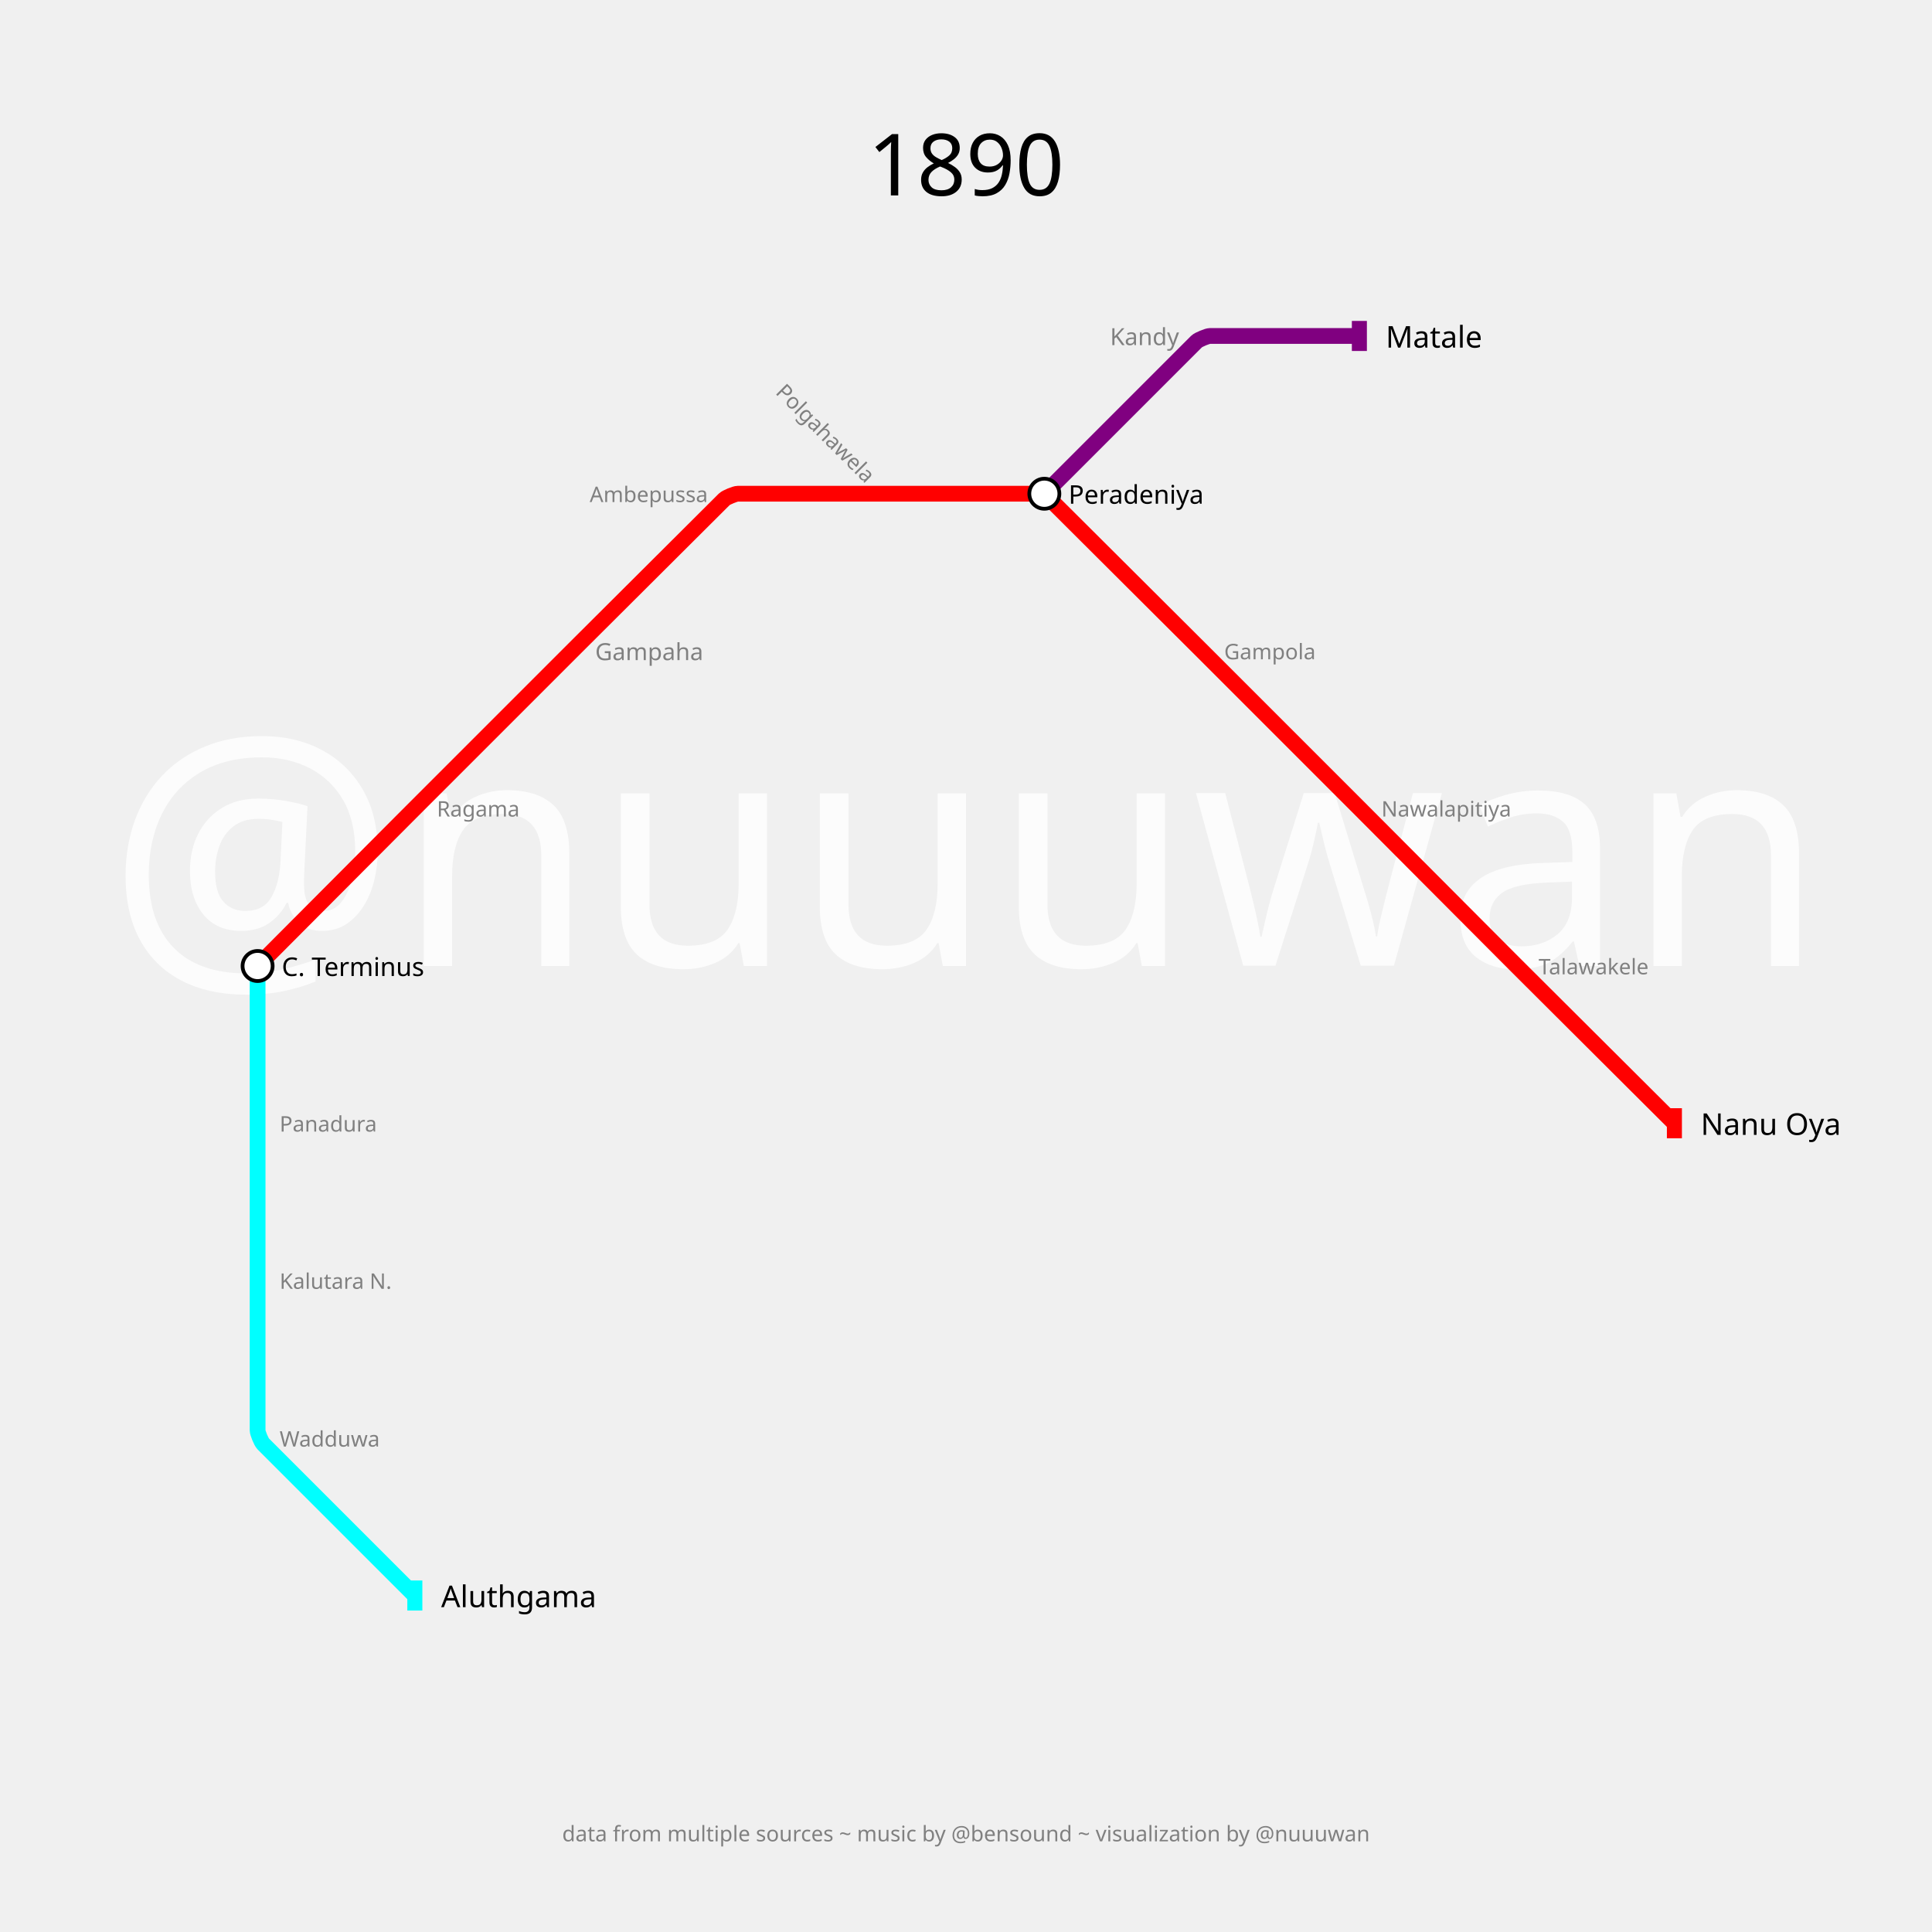
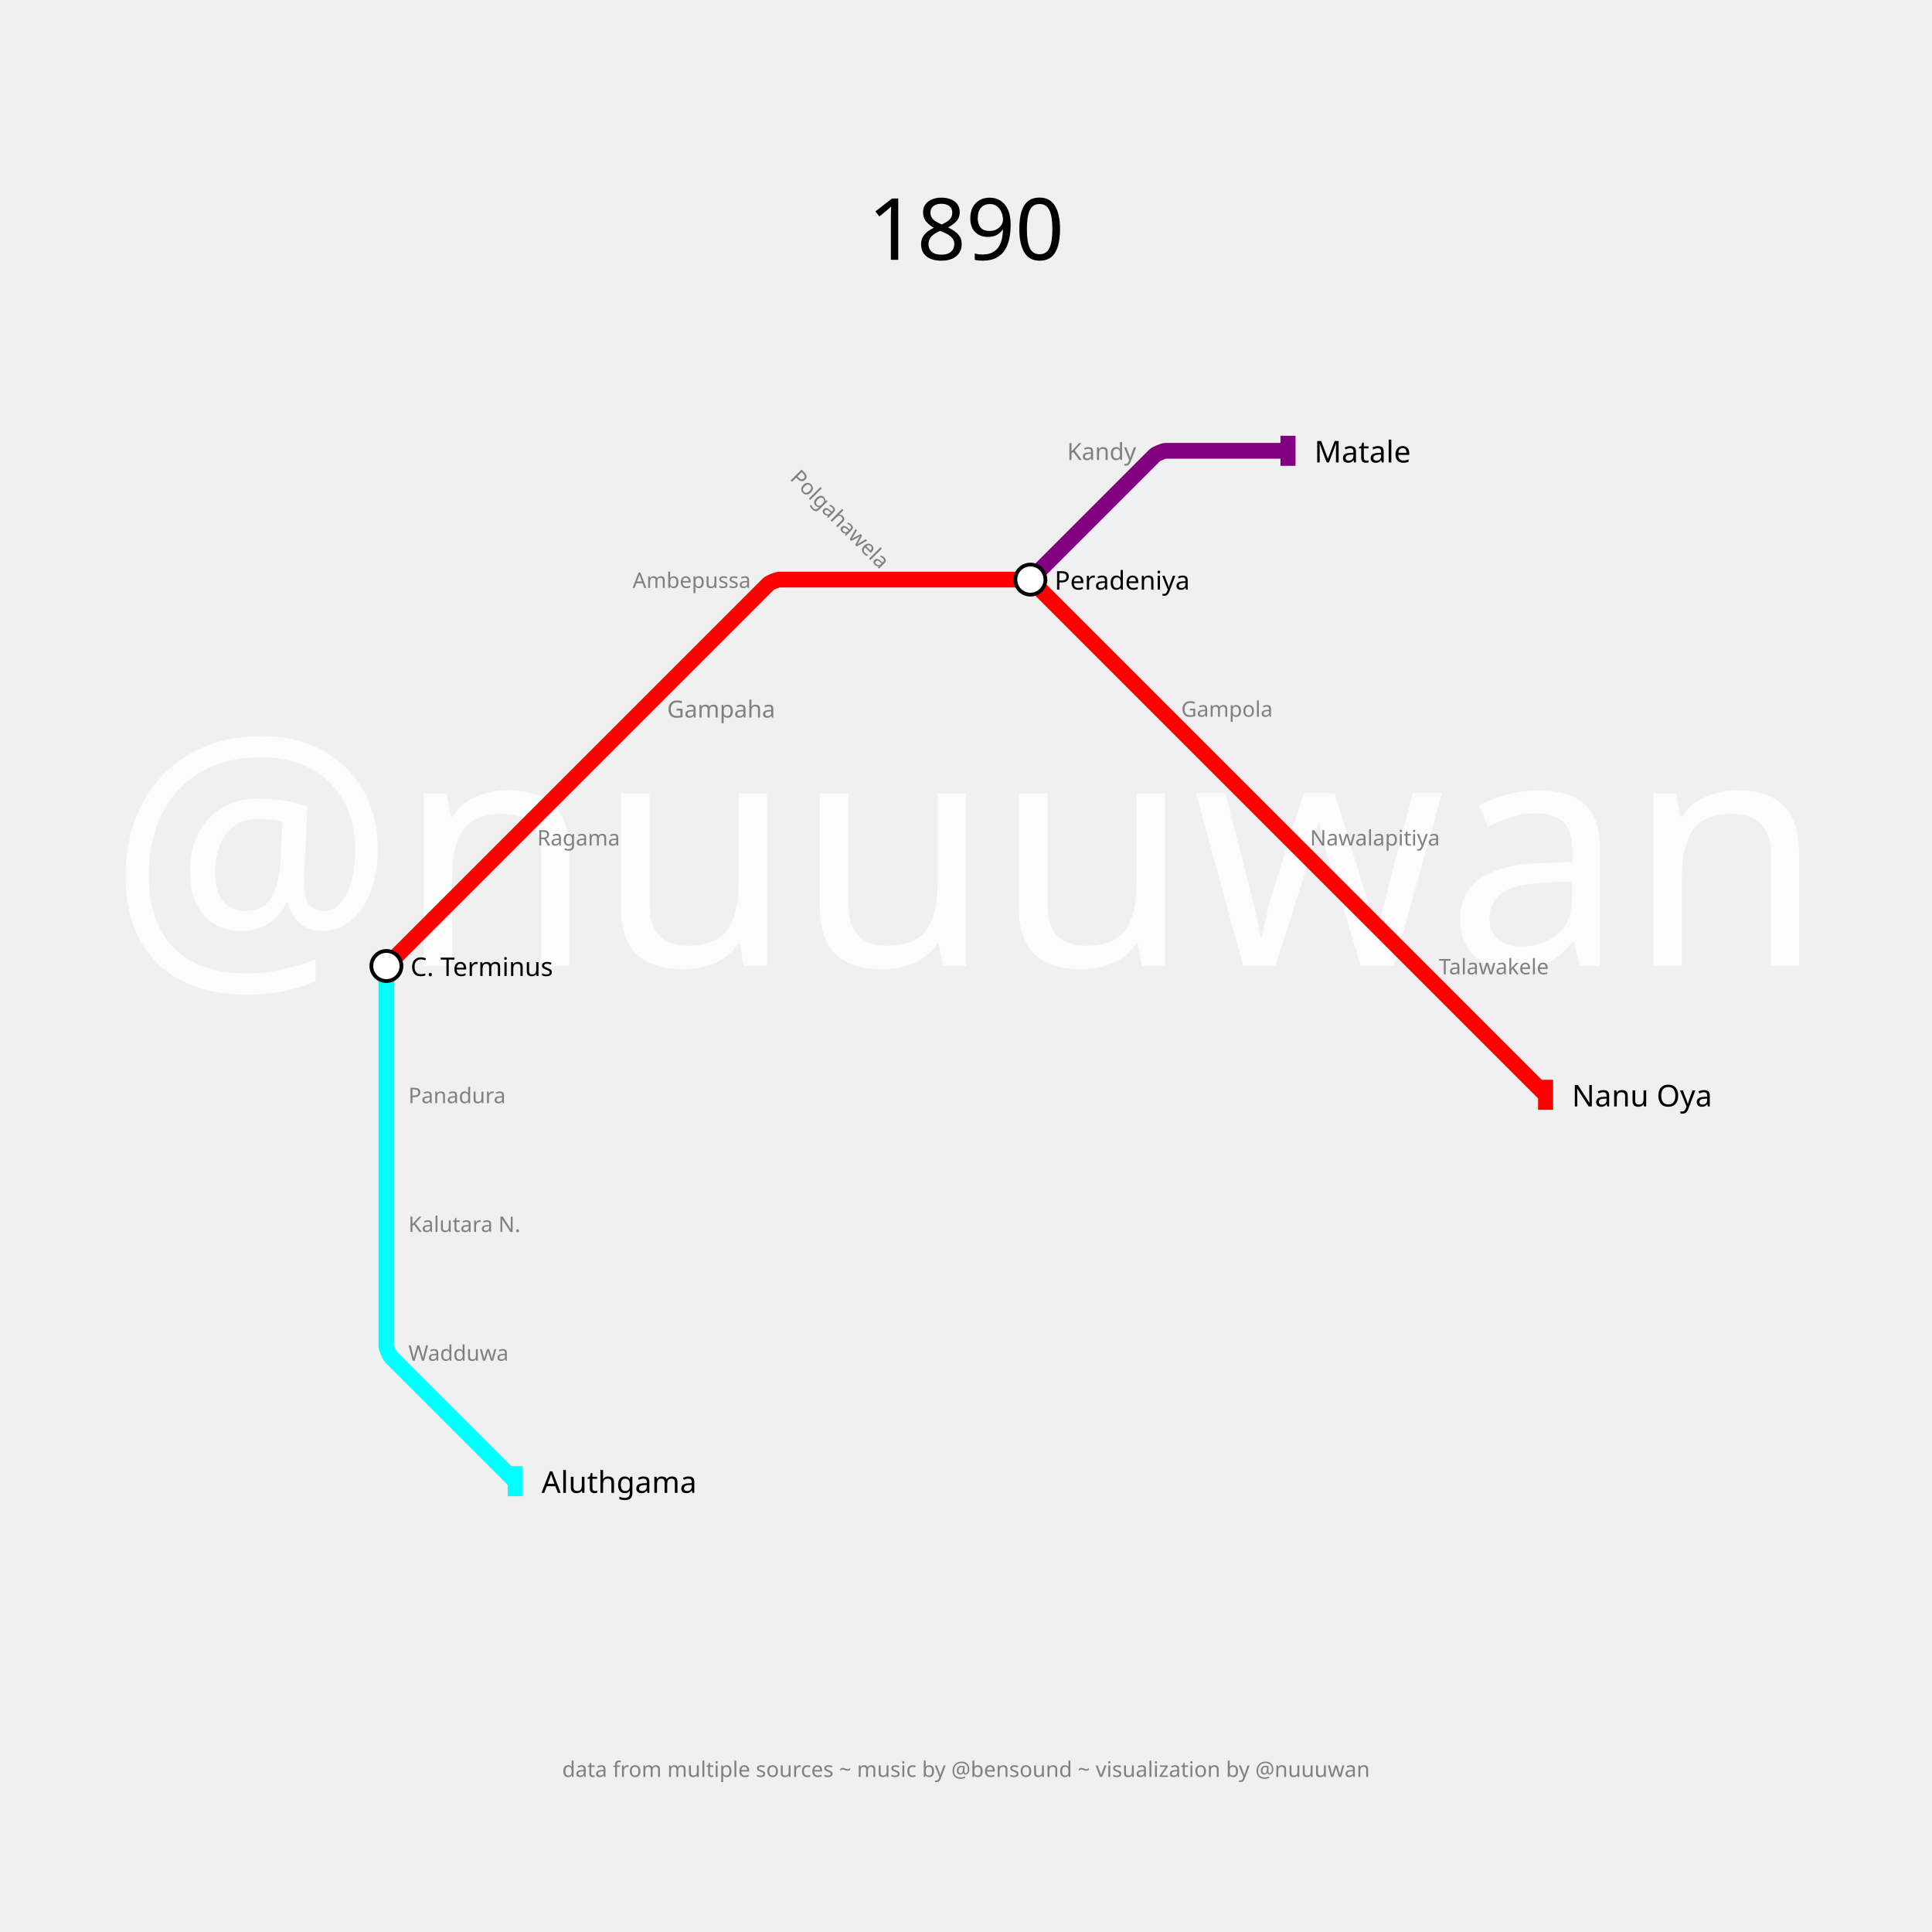
- <svg xmlns="http://www.w3.org/2000/svg" width="3600" height="3600" padding="480">
+ <svg xmlns="http://www.w3.org/2000/svg" width="3600" height="3600" padding="720">
  <text fill="#fcfcfc" stroke="none" font-size="600.0" font-family="p22" x="1800.0" y="1800.0" text-anchor="middle" dominant-baseline="center">@nuuuwan</text>
-   <text fill="black" stroke="none" font-size="160" font-family="p22" x="1800.0" y="240.0" text-anchor="middle" dominant-baseline="hanging">1890</text>
-   <text fill="gray" stroke="none" font-size="40" font-family="p22" x="1800.0" y="290.0" text-anchor="middle" dominant-baseline="hanging" />
-   <text fill="gray" stroke="none" font-size="40" font-family="p22" x="1800.0" y="3400.0" text-anchor="middle" dominant-baseline="text-top">data from multiple sources ~ music by @bensound ~ visualization by @nuuuwan</text>
+   <text fill="black" stroke="none" font-size="160" font-family="p22" x="1800.0" y="360.0" text-anchor="middle" dominant-baseline="hanging">1890</text>
+   <text fill="gray" stroke="none" font-size="40" font-family="p22" x="1800.0" y="410.0" text-anchor="middle" dominant-baseline="hanging" />
+   <text fill="gray" stroke="none" font-size="40" font-family="p22" x="1800.0" y="3280.0" text-anchor="middle" dominant-baseline="text-top">data from multiple sources ~ music by @bensound ~ visualization by @nuuuwan</text>
  <g>
-     <path fill="none" stroke-width="29.4" stroke-opacity="1" d="M 480.0,1800.0 L 758.375,1520.675 C 763.25,1515.783 782.767,1496.233 787.65,1491.35 L 1052.082,1226.918 C 1056.722,1222.278 1075.294,1203.737 1079.941,1199.106 L 1349.623,930.341 C 1353.082,926.894 1369.767,920.0 1374.65,920.0 L 1653.0,920.0 L 1931.35,920.0 C 1936.233,920.0 1952.918,926.894 1956.377,930.341 L 2225.819,1198.867 C 2230.546,1203.578 2249.438,1222.438 2254.157,1227.157 L 2519.058,1492.058 C 2523.705,1496.705 2542.279,1515.311 2546.918,1519.966 L 2812.046,1785.998 C 2816.697,1790.666 2835.334,1809.303 2840.002,1813.954 L 3120.0,2093.0" stroke="red" />
-     <rect stroke="none" fill-opacity="1" x="3106" y="2065" width="28" height="56" fill="red" />
+     <path fill="none" stroke-width="29.4" stroke-opacity="1" d="M 720.0,1800.0 L 960.0,1560.0 L 1200.0,1320.0 L 1431.515,1088.485 C 1434.343,1085.657 1448.0,1080.0 1452.0,1080.0 L 1680.0,1080.0 L 1908.0,1080.0 C 1912.0,1080.0 1925.657,1085.657 1928.485,1088.485 L 2160.0,1320.0 L 2400.0,1560.0 L 2640.0,1800.0 L 2880.0,2040.0" stroke="red" />
+     <rect stroke="none" fill-opacity="1" x="2866" y="2012" width="28" height="56" fill="red" />
  </g>
  <g>
-     <path fill="none" stroke-width="29.4" stroke-opacity="1" d="M 1946.0,920.0 L 2229.641,636.359 C 2233.094,632.906 2249.767,626.0 2254.65,626.0 L 2533.0,626.0" stroke="purple" />
-     <rect stroke="none" fill-opacity="1" x="2519" y="598" width="28" height="56" fill="purple" />
+     <path fill="none" stroke-width="29.4" stroke-opacity="1" d="M 1920.0,1080.0 L 2151.515,848.485 C 2154.343,845.657 2168.0,840.0 2172.0,840.0 L 2400.0,840.0" stroke="purple" />
+     <rect stroke="none" fill-opacity="1" x="2386" y="812" width="28" height="56" fill="purple" />
  </g>
  <g>
-     <path fill="none" stroke-width="29.4" stroke-opacity="1" d="M 480.0,1800.0 L 480.0,2093.0 L 480.0,2386.0 L 480.0,2665.3 C 480.0,2670.2 486.93,2686.93 490.394,2690.394 L 773.0,2973.0" stroke="cyan" />
-     <rect stroke="none" fill-opacity="1" x="759" y="2945" width="28" height="56" fill="cyan" />
+     <path fill="none" stroke-width="29.4" stroke-opacity="1" d="M 720.0,1800.0 L 720.0,2040.0 L 720.0,2280.0 L 720.0,2508.0 C 720.0,2512.0 725.657,2525.657 728.485,2528.485 L 960.0,2760.0" stroke="cyan" />
+     <rect stroke="none" fill-opacity="1" x="946" y="2732" width="28" height="56" fill="cyan" />
  </g>
  <g>
-     <text fill="black" stroke="none" font-size="56.0" font-family="p22" font-weight="100" text-anchor="start" dominant-baseline="central" x="3169.0" y="2093" transform="translate(3120,2093) rotate(0) translate(-3120,-2093)">Nanu Oya</text>
+     <text fill="black" stroke="none" font-size="56.0" font-family="p22" font-weight="100" text-anchor="start" dominant-baseline="central" x="2929.0" y="2040" transform="translate(2880,2040) rotate(0) translate(-2880,-2040)">Nanu Oya</text>
  </g>
  <g>
-     <text fill="black" stroke="none" font-size="56.0" font-family="p22" font-weight="100" text-anchor="start" dominant-baseline="central" x="2582.0" y="626" transform="translate(2533,626) rotate(0) translate(-2533,-626)">Matale</text>
+     <text fill="black" stroke="none" font-size="56.0" font-family="p22" font-weight="100" text-anchor="start" dominant-baseline="central" x="2449.0" y="840" transform="translate(2400,840) rotate(0) translate(-2400,-840)">Matale</text>
  </g>
  <g>
-     <text fill="black" stroke="none" font-size="56.0" font-family="p22" font-weight="100" text-anchor="start" dominant-baseline="central" x="822.0" y="2973" transform="translate(773,2973) rotate(0) translate(-773,-2973)">Aluthgama</text>
+     <text fill="black" stroke="none" font-size="56.0" font-family="p22" font-weight="100" text-anchor="start" dominant-baseline="central" x="1009.0" y="2760" transform="translate(960,2760) rotate(0) translate(-960,-2760)">Aluthgama</text>
  </g>
  <g>
-     <circle r="28" fill="white" stroke="black" stroke-width="7.0" cx="480" cy="1800" />
-     <text fill="black" stroke="none" font-size="48.0" font-family="p22" font-weight="100" text-anchor="start" dominant-baseline="central" x="525.0" y="1800" transform="translate(480,1800) rotate(0) translate(-480,-1800)">C. Terminus</text>
+     <circle r="28" fill="white" stroke="black" stroke-width="7.0" cx="720" cy="1800" />
+     <text fill="black" stroke="none" font-size="48.0" font-family="p22" font-weight="100" text-anchor="start" dominant-baseline="central" x="765.0" y="1800" transform="translate(720,1800) rotate(0) translate(-720,-1800)">C. Terminus</text>
  </g>
  <g>
-     <circle r="28" fill="white" stroke="black" stroke-width="7.0" cx="1946" cy="920" />
-     <text fill="black" stroke="none" font-size="48.0" font-family="p22" font-weight="100" text-anchor="start" dominant-baseline="central" x="1991.0" y="920" transform="translate(1946,920) rotate(0) translate(-1946,-920)">Peradeniya</text>
+     <circle r="28" fill="white" stroke="black" stroke-width="7.0" cx="1920" cy="1080" />
+     <text fill="black" stroke="none" font-size="48.0" font-family="p22" font-weight="100" text-anchor="start" dominant-baseline="central" x="1965.0" y="1080" transform="translate(1920,1080) rotate(0) translate(-1920,-1080)">Peradeniya</text>
  </g>
  <g>
-     <text fill="gray" stroke="none" font-size="44.0" font-family="p22" font-weight="100" text-anchor="start" dominant-baseline="central" x="1109.0" y="1213" transform="translate(1066,1213) rotate(0) translate(-1066,-1213)">Gampaha</text>
+     <text fill="gray" stroke="none" font-size="44.0" font-family="p22" font-weight="100" text-anchor="start" dominant-baseline="central" x="1243.0" y="1320" transform="translate(1200,1320) rotate(0) translate(-1200,-1320)">Gampaha</text>
  </g>
  <g>
-     <text fill="gray" stroke="none" font-size="44.0" font-family="p22" font-weight="100" text-anchor="end" dominant-baseline="central" x="2197.0" y="626" transform="translate(2240,626) rotate(0) translate(-2240,-626)">Kandy</text>
+     <text fill="gray" stroke="none" font-size="44.0" font-family="p22" font-weight="100" text-anchor="end" dominant-baseline="central" x="2117.0" y="840" transform="translate(2160,840) rotate(0) translate(-2160,-840)">Kandy</text>
  </g>
  <g>
-     <text fill="gray" stroke="none" font-size="40" font-family="p22" font-weight="100" text-anchor="start" dominant-baseline="central" x="814.0" y="1506" transform="translate(773,1506) rotate(0) translate(-773,-1506)">Ragama</text>
+     <text fill="gray" stroke="none" font-size="40" font-family="p22" font-weight="100" text-anchor="start" dominant-baseline="central" x="1001.0" y="1560" transform="translate(960,1560) rotate(0) translate(-960,-1560)">Ragama</text>
  </g>
  <g>
-     <text fill="gray" stroke="none" font-size="40" font-family="p22" font-weight="100" text-anchor="end" dominant-baseline="central" x="1319.0" y="920" transform="translate(1360,920) rotate(0) translate(-1360,-920)">Ambepussa</text>
+     <text fill="gray" stroke="none" font-size="40" font-family="p22" font-weight="100" text-anchor="end" dominant-baseline="central" x="1399.0" y="1080" transform="translate(1440,1080) rotate(0) translate(-1440,-1080)">Ambepussa</text>
  </g>
  <g>
-     <text fill="gray" stroke="none" font-size="40" font-family="p22" font-weight="100" text-anchor="end" dominant-baseline="central" x="1612.0" y="920" transform="translate(1653,920) rotate(45) translate(-1653,-920)">Polgahawela</text>
+     <text fill="gray" stroke="none" font-size="40" font-family="p22" font-weight="100" text-anchor="end" dominant-baseline="central" x="1639.0" y="1080" transform="translate(1680,1080) rotate(45) translate(-1680,-1080)">Polgahawela</text>
  </g>
  <g>
-     <text fill="gray" stroke="none" font-size="40" font-family="p22" font-weight="100" text-anchor="start" dominant-baseline="central" x="2281.0" y="1213" transform="translate(2240,1213) rotate(0) translate(-2240,-1213)">Gampola</text>
+     <text fill="gray" stroke="none" font-size="40" font-family="p22" font-weight="100" text-anchor="start" dominant-baseline="central" x="2201.0" y="1320" transform="translate(2160,1320) rotate(0) translate(-2160,-1320)">Gampola</text>
  </g>
  <g>
-     <text fill="gray" stroke="none" font-size="40" font-family="p22" font-weight="100" text-anchor="start" dominant-baseline="central" x="2574.0" y="1506" transform="translate(2533,1506) rotate(0) translate(-2533,-1506)">Nawalapitiya</text>
+     <text fill="gray" stroke="none" font-size="40" font-family="p22" font-weight="100" text-anchor="start" dominant-baseline="central" x="2441.0" y="1560" transform="translate(2400,1560) rotate(0) translate(-2400,-1560)">Nawalapitiya</text>
  </g>
  <g>
-     <text fill="gray" stroke="none" font-size="40" font-family="p22" font-weight="100" text-anchor="start" dominant-baseline="central" x="2867.0" y="1800" transform="translate(2826,1800) rotate(0) translate(-2826,-1800)">Talawakele</text>
+     <text fill="gray" stroke="none" font-size="40" font-family="p22" font-weight="100" text-anchor="start" dominant-baseline="central" x="2681.0" y="1800" transform="translate(2640,1800) rotate(0) translate(-2640,-1800)">Talawakele</text>
  </g>
  <g>
-     <text fill="gray" stroke="none" font-size="40" font-family="p22" font-weight="100" text-anchor="start" dominant-baseline="central" x="521.0" y="2093" transform="translate(480,2093) rotate(0) translate(-480,-2093)">Panadura</text>
+     <text fill="gray" stroke="none" font-size="40" font-family="p22" font-weight="100" text-anchor="start" dominant-baseline="central" x="761.0" y="2040" transform="translate(720,2040) rotate(0) translate(-720,-2040)">Panadura</text>
  </g>
  <g>
-     <text fill="gray" stroke="none" font-size="40" font-family="p22" font-weight="100" text-anchor="start" dominant-baseline="central" x="521.0" y="2386" transform="translate(480,2386) rotate(0) translate(-480,-2386)">Kalutara N.</text>
+     <text fill="gray" stroke="none" font-size="40" font-family="p22" font-weight="100" text-anchor="start" dominant-baseline="central" x="761.0" y="2280" transform="translate(720,2280) rotate(0) translate(-720,-2280)">Kalutara N.</text>
  </g>
  <g>
-     <text fill="gray" stroke="none" font-size="40" font-family="p22" font-weight="100" text-anchor="start" dominant-baseline="central" x="521.0" y="2680" transform="translate(480,2680) rotate(0) translate(-480,-2680)">Wadduwa</text>
+     <text fill="gray" stroke="none" font-size="40" font-family="p22" font-weight="100" text-anchor="start" dominant-baseline="central" x="761.0" y="2520" transform="translate(720,2520) rotate(0) translate(-720,-2520)">Wadduwa</text>
  </g>
</svg>
